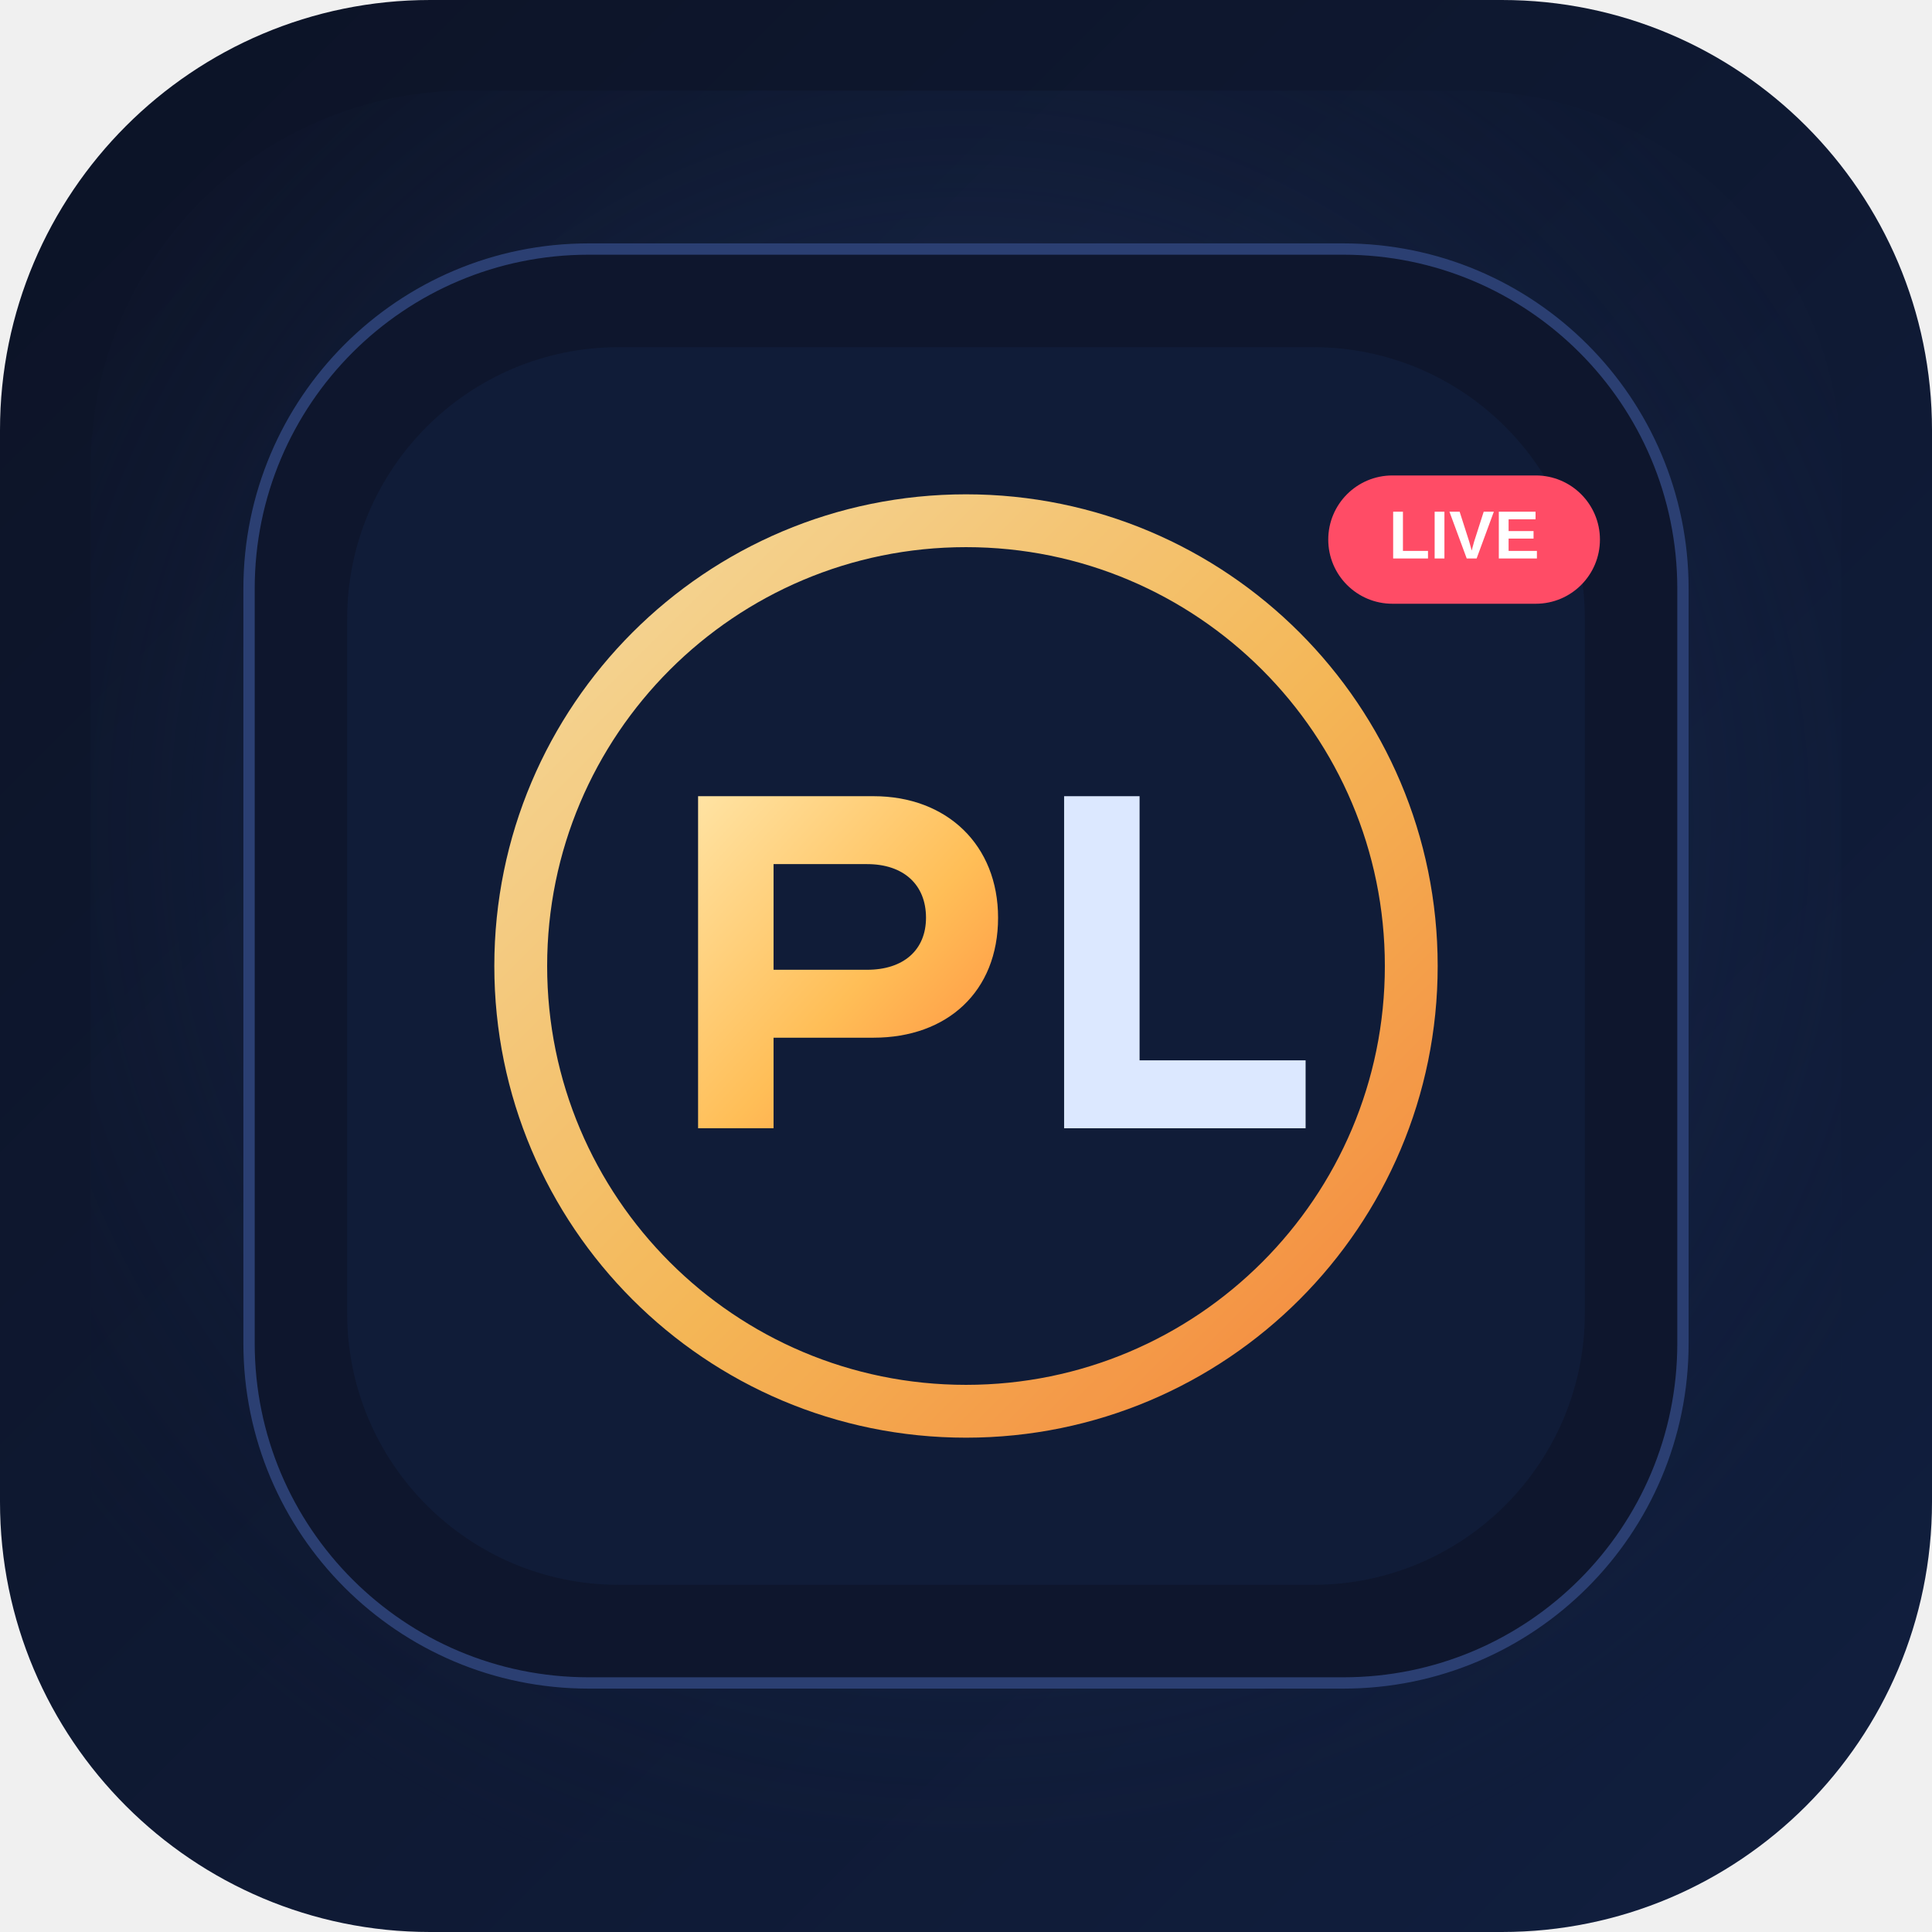
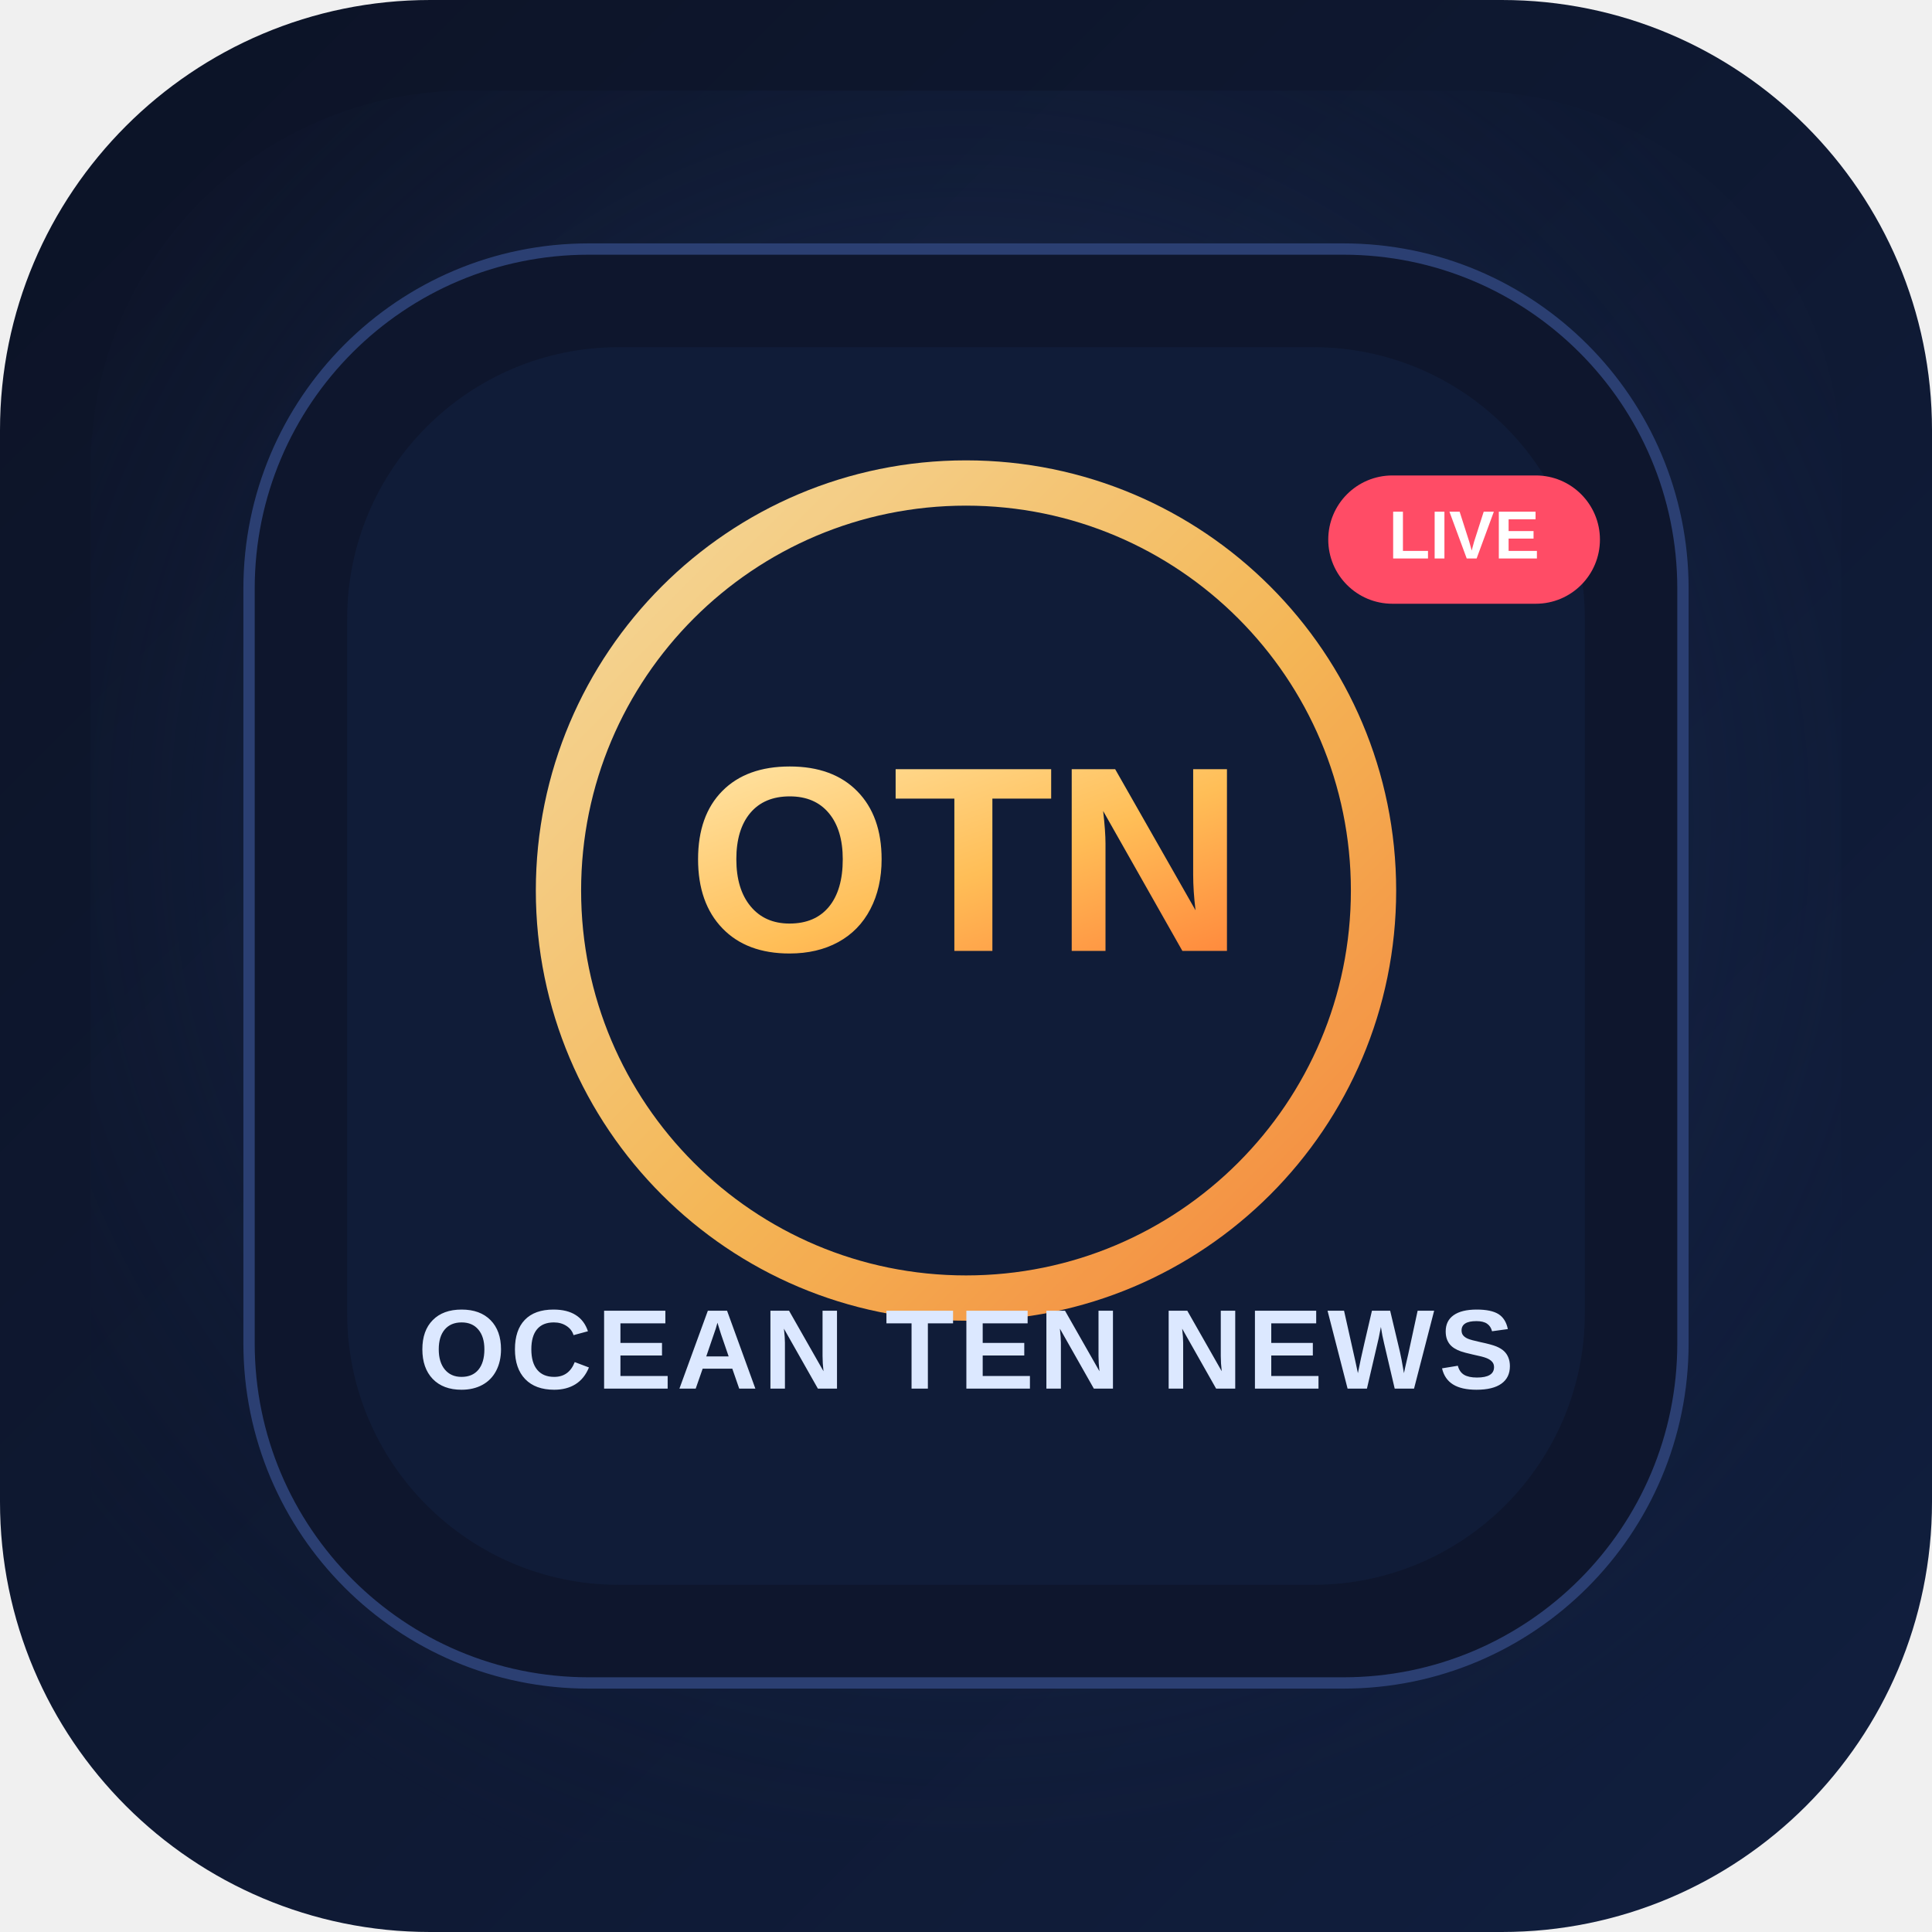
<svg xmlns="http://www.w3.org/2000/svg" viewBox="0 0 512 512" role="img" aria-label="Ocean Ten News icon">
  <defs>
    <linearGradient id="bg" x1="0" y1="0" x2="1" y2="1">
      <stop offset="0%" stop-color="#0c1326" />
      <stop offset="100%" stop-color="#111f3f" />
    </linearGradient>
    <linearGradient id="gold" x1="0" y1="0" x2="1" y2="1">
      <stop offset="0%" stop-color="#ffe3a3" />
      <stop offset="55%" stop-color="#ffbe57" />
      <stop offset="100%" stop-color="#ff8a3d" />
    </linearGradient>
    <radialGradient id="glow" cx="50%" cy="42%" r="65%">
      <stop offset="0%" stop-color="#2e4a86" stop-opacity="0.65" />
      <stop offset="100%" stop-color="#101a33" stop-opacity="0" />
    </radialGradient>
  </defs>
  <rect width="512" height="512" rx="114" fill="url(#bg)" />
  <rect x="24" y="24" width="464" height="464" rx="100" fill="url(#glow)" />
  <rect x="66" y="66" width="380" height="380" rx="90" fill="#0e162d" stroke="#2b3f72" stroke-width="3" />
  <rect x="92" y="92" width="328" height="328" rx="72" fill="#101c38" />
-   <circle cx="256" cy="256" r="118" fill="none" stroke="url(#gold)" stroke-width="14" opacity="0.95" />
-   <path d="M185 299V211h46.5c19.5 0 33 13 33 32.2 0 19.6-13.5 31.8-33 31.8H205v24h-20zm20-42h24.8c9.6 0 15.6-5.2 15.6-13.8 0-8.8-6-14.2-15.6-14.2H205v28z" fill="url(#gold)" />
-   <path d="M282 211h20v70h44v18h-64V211z" fill="#dce8ff" />
+   <circle cx="256" cy="236" r="108" fill="none" stroke="url(#gold)" stroke-width="12" opacity="0.95" />
+   <text x="256" y="252" text-anchor="middle" font-size="70" font-family="Arial, sans-serif" font-weight="800" fill="url(#gold)">OTN</text>
  <rect x="352" y="126" width="72" height="34" rx="17" fill="#ff4c66" />
  <text x="388" y="148" text-anchor="middle" font-size="18" font-family="Arial, sans-serif" font-weight="700" fill="#fff">LIVE</text>
+   <text x="256" y="368" text-anchor="middle" font-size="30" font-family="Arial, sans-serif" font-weight="700" fill="#dce8ff" letter-spacing="1.2">OCEAN TEN NEWS</text>
</svg>
